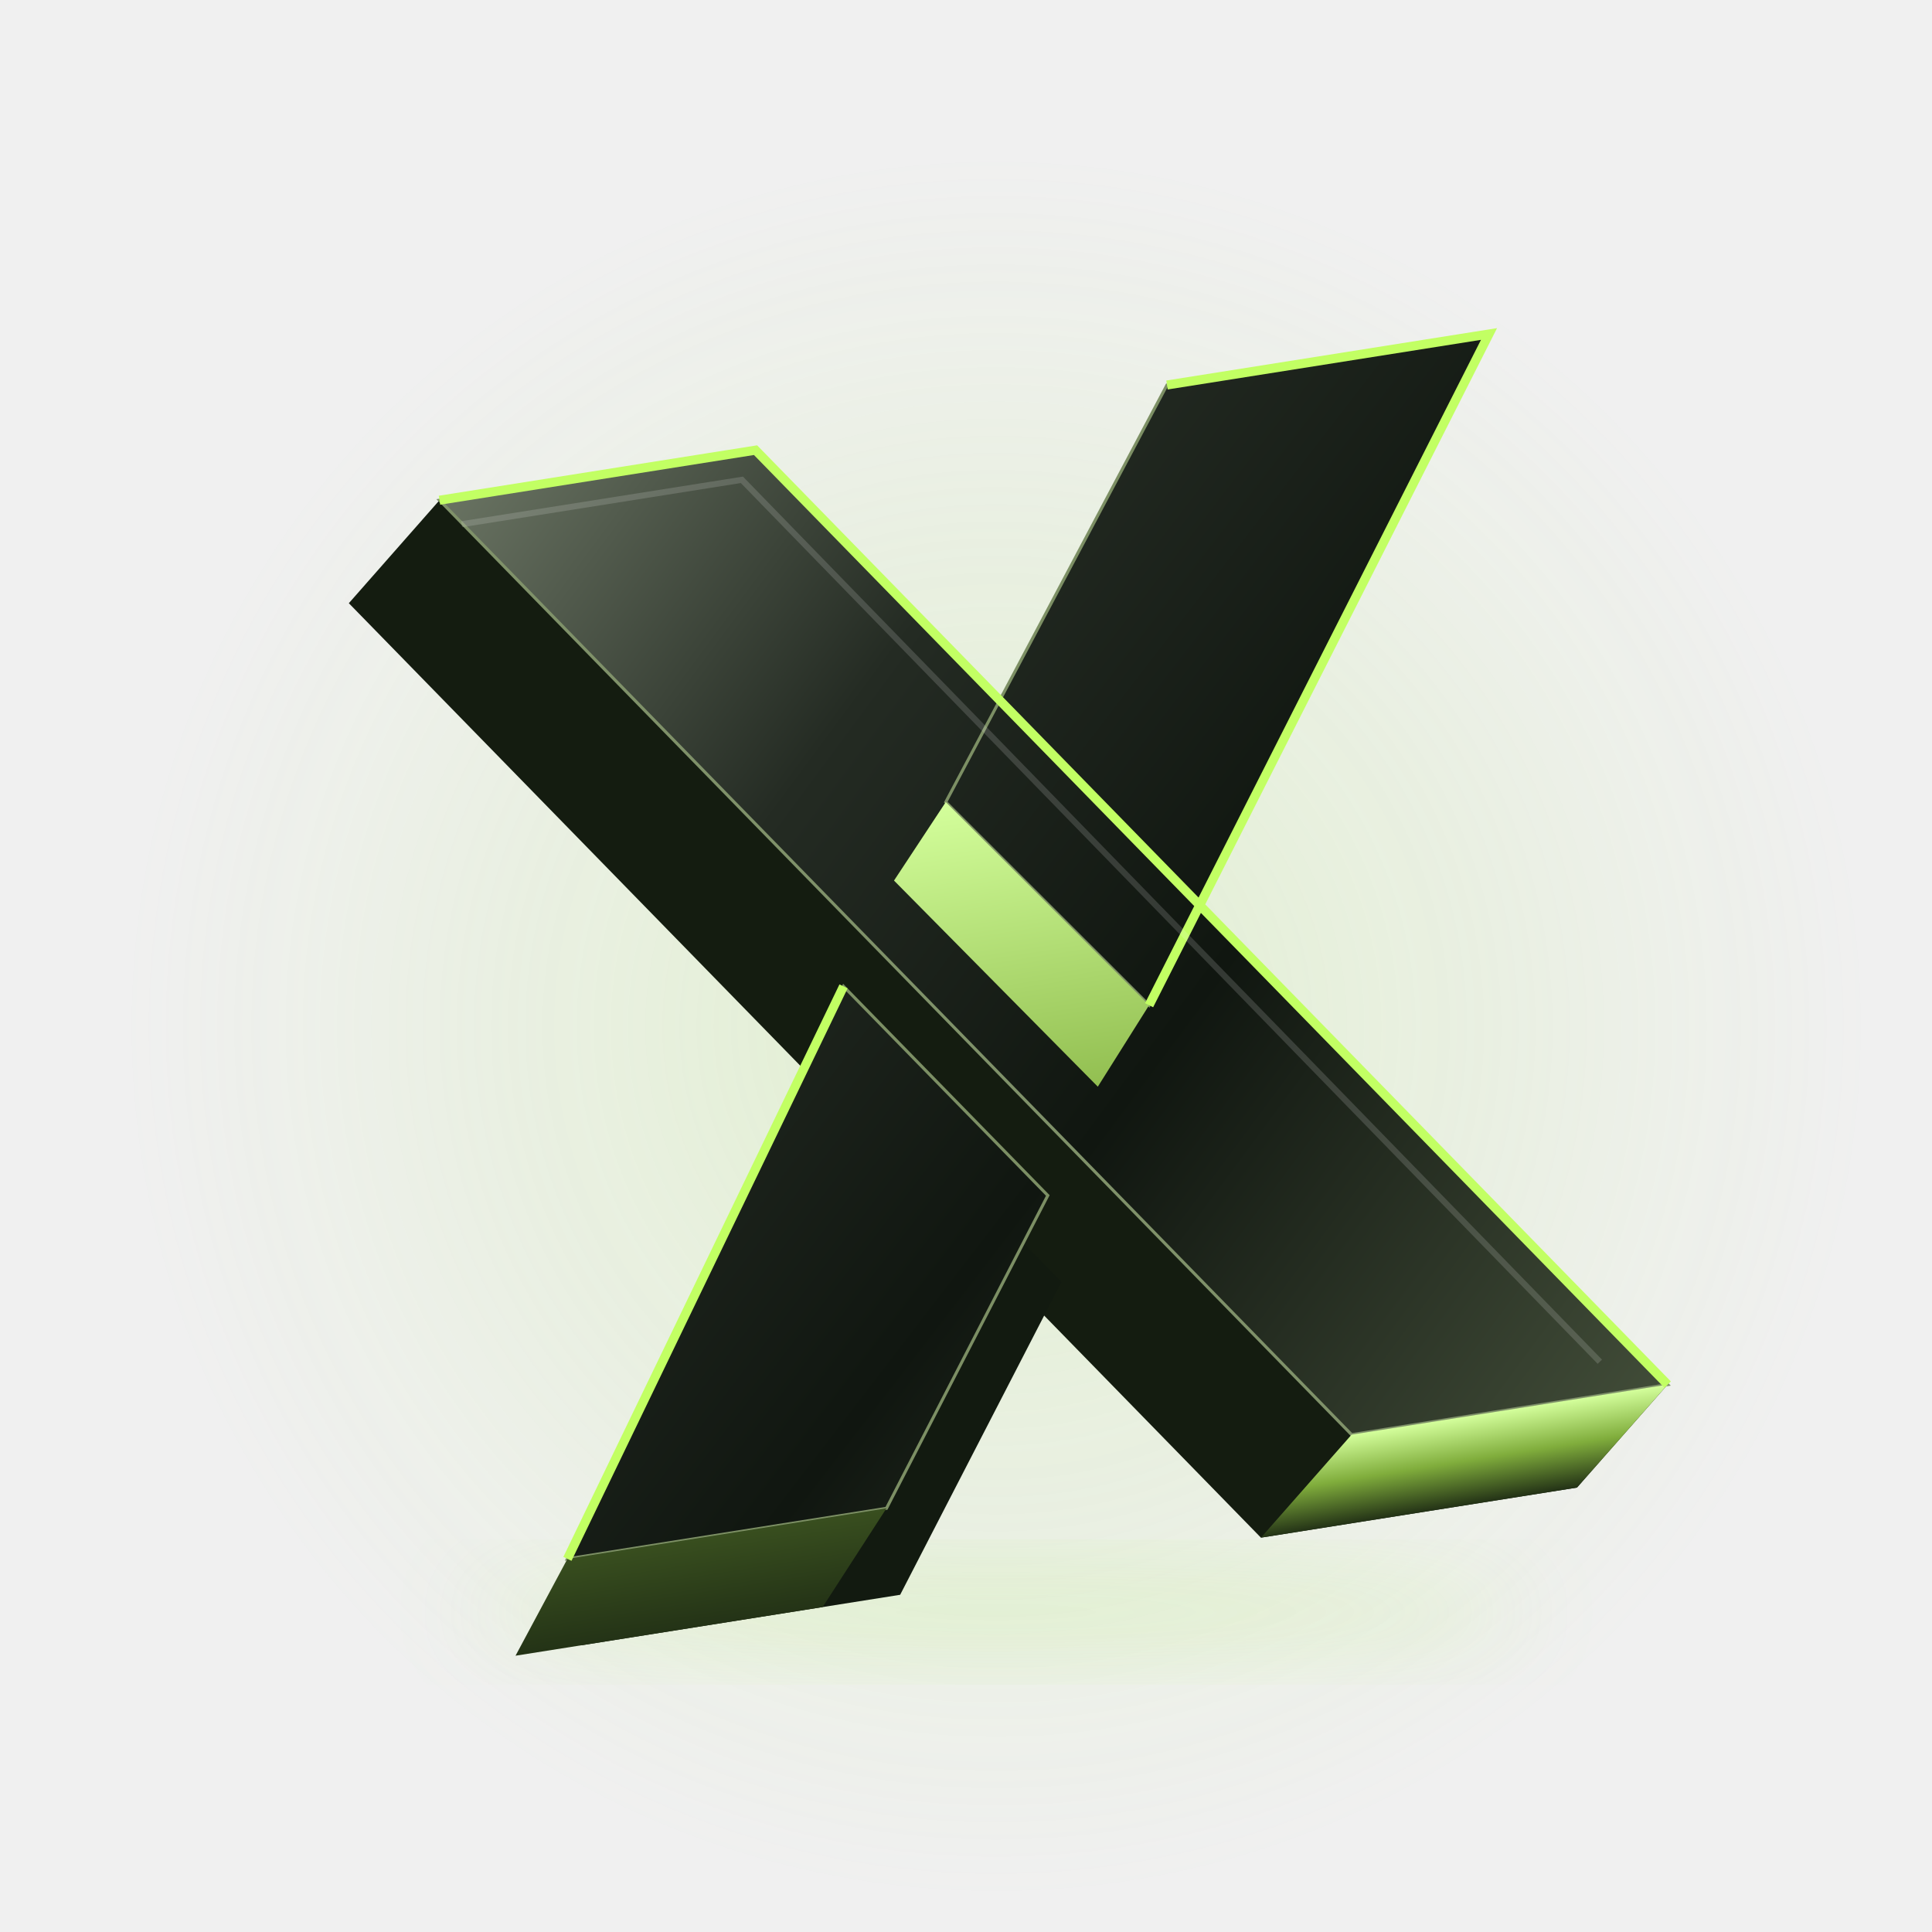
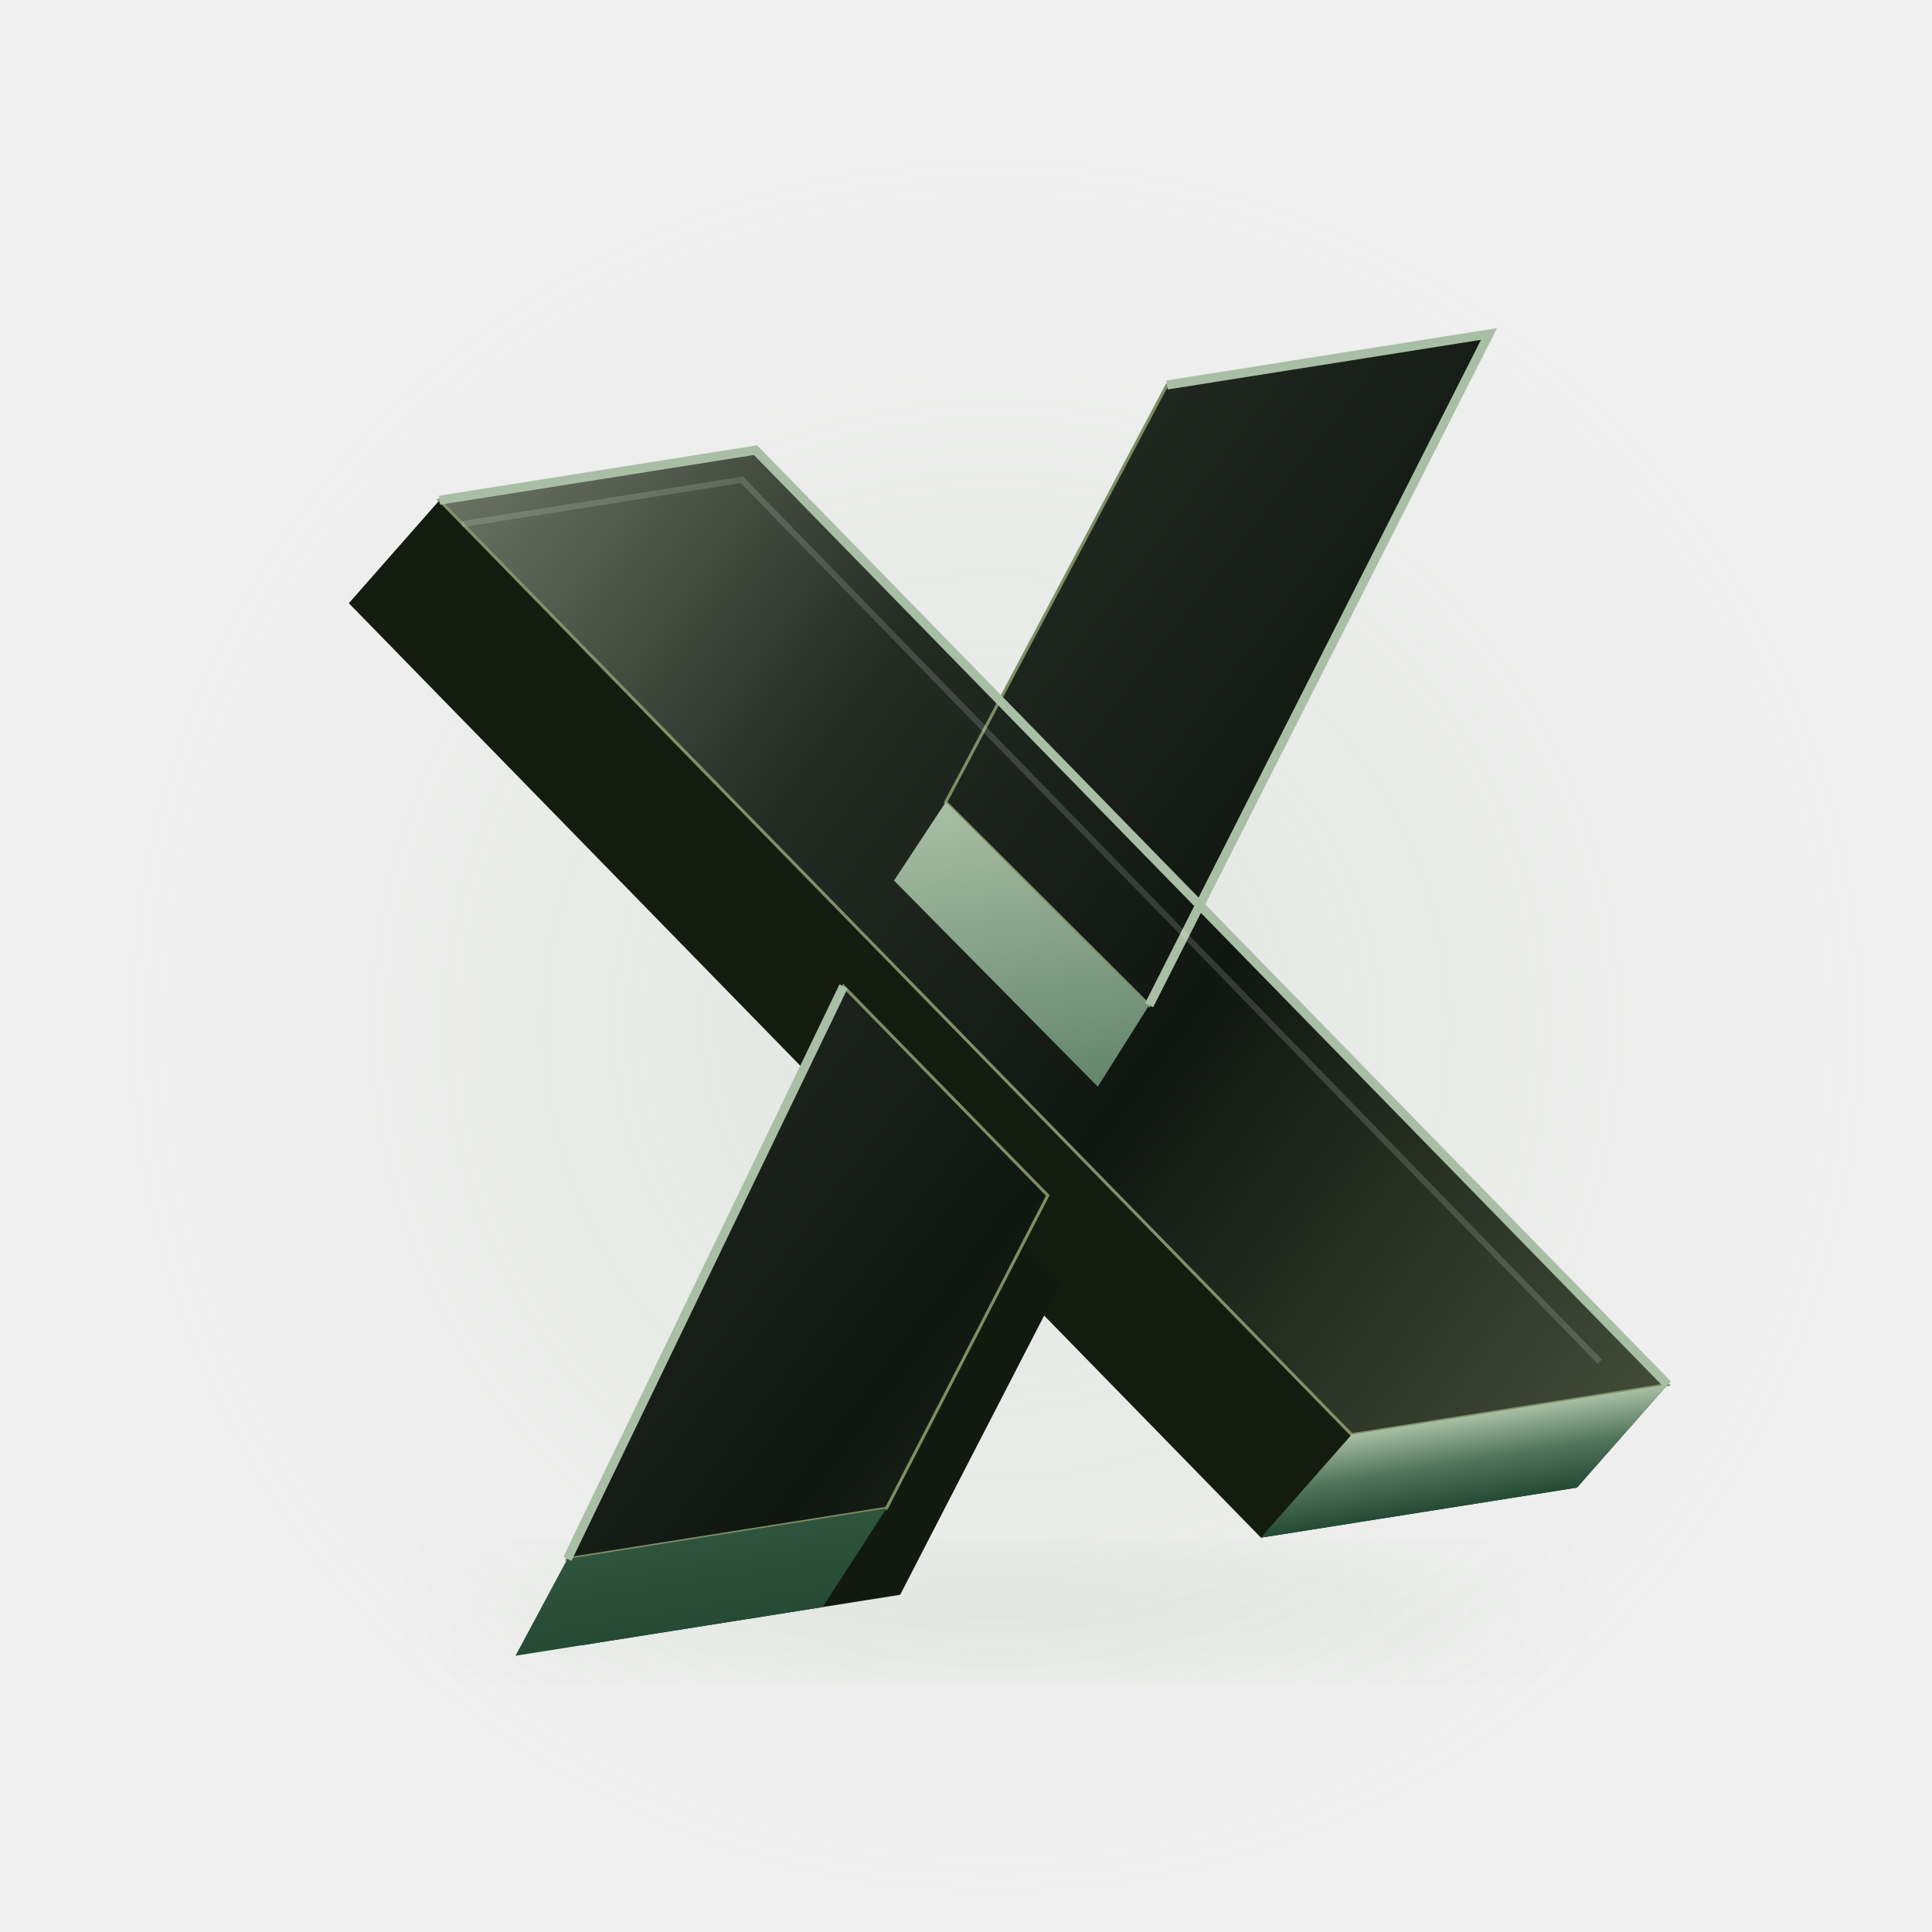
<svg xmlns="http://www.w3.org/2000/svg" width="640" height="640" viewBox="0 0 640 640" role="img" aria-labelledby="title">
  <defs>
    <linearGradient id="face" x1="0" y1="0" x2="1" y2="1">
      <stop stop-color="#697362" />
      <stop offset=".3" stop-color="#242b23" />
      <stop offset=".6" stop-color="#101610" />
      <stop offset="1" stop-color="#414c38" />
    </linearGradient>
    <linearGradient id="edge" x1="0" y1="0" x2="0" y2="1">
-       <stop stop-color="#d4ff9c" />
-       <stop offset=".5" stop-color="#80ad3c" />
-       <stop offset="1" stop-color="#233216" />
+       <stop stop-color="#A8BFA5" />
+       <stop offset=".5" stop-color="#52765B" />
+       <stop offset="1" stop-color="#244A35" />
    </linearGradient>
    <radialGradient id="light">
-       <stop stop-color="#a7ee53" stop-opacity=".2" />
-       <stop offset="1" stop-color="#a7ee53" stop-opacity="0" />
+       <stop stop-color="#A8BFA5" stop-opacity=".2" />
+       <stop offset="1" stop-color="#A8BFA5" stop-opacity="0" />
    </radialGradient>
    <filter id="blur">
      <feGaussianBlur stdDeviation="16" />
    </filter>
  </defs>
  <circle cx="330" cy="340" r="290" fill="url(#light)" />
-   <ellipse cx="330" cy="534" rx="174" ry="20" fill="#a7ee53" opacity=".14" filter="url(#blur)" />
+   <ellipse cx="330" cy="534" rx="174" ry="20" fill="#A8BFA5" opacity=".14" filter="url(#blur)" />
  <g transform="translate(28 5) rotate(-9 320 320)">
    <path d="M145 131h106l250 353-35 29H360L110 160z" fill="#141c10" />
    <path d="M145 131h106l250 353H395z" fill="url(#face)" stroke="#7f9169" />
    <path d="M395 484h106l-35 29H360z" fill="url(#edge)" />
    <path d="M389 131h108L351 333l-56-77zM252 340l56 79-69 94H132z" fill="#121a10" />
    <path d="M389 131h108L351 333l-56-77zM252 311l56 79-69 94H132z" fill="url(#face)" stroke="#7c8f64" />
    <path d="M132 484h107l-26 29H110zM351 333l-21 24-56-78 21-23z" fill="url(#edge)" />
-     <path d="M145 131h106l250 353M389 131h108L351 333M132 484l120-173" fill="none" stroke="#c2ff63" stroke-width="3" />
+     <path d="M145 131h106l250 353M389 131h108L351 333M132 484l120-173" fill="none" stroke="#A8BFA5" stroke-width="3" />
    <path d="M151 140h94l235 333" fill="none" stroke="#fff" stroke-opacity=".15" stroke-width="2" />
  </g>
</svg>
